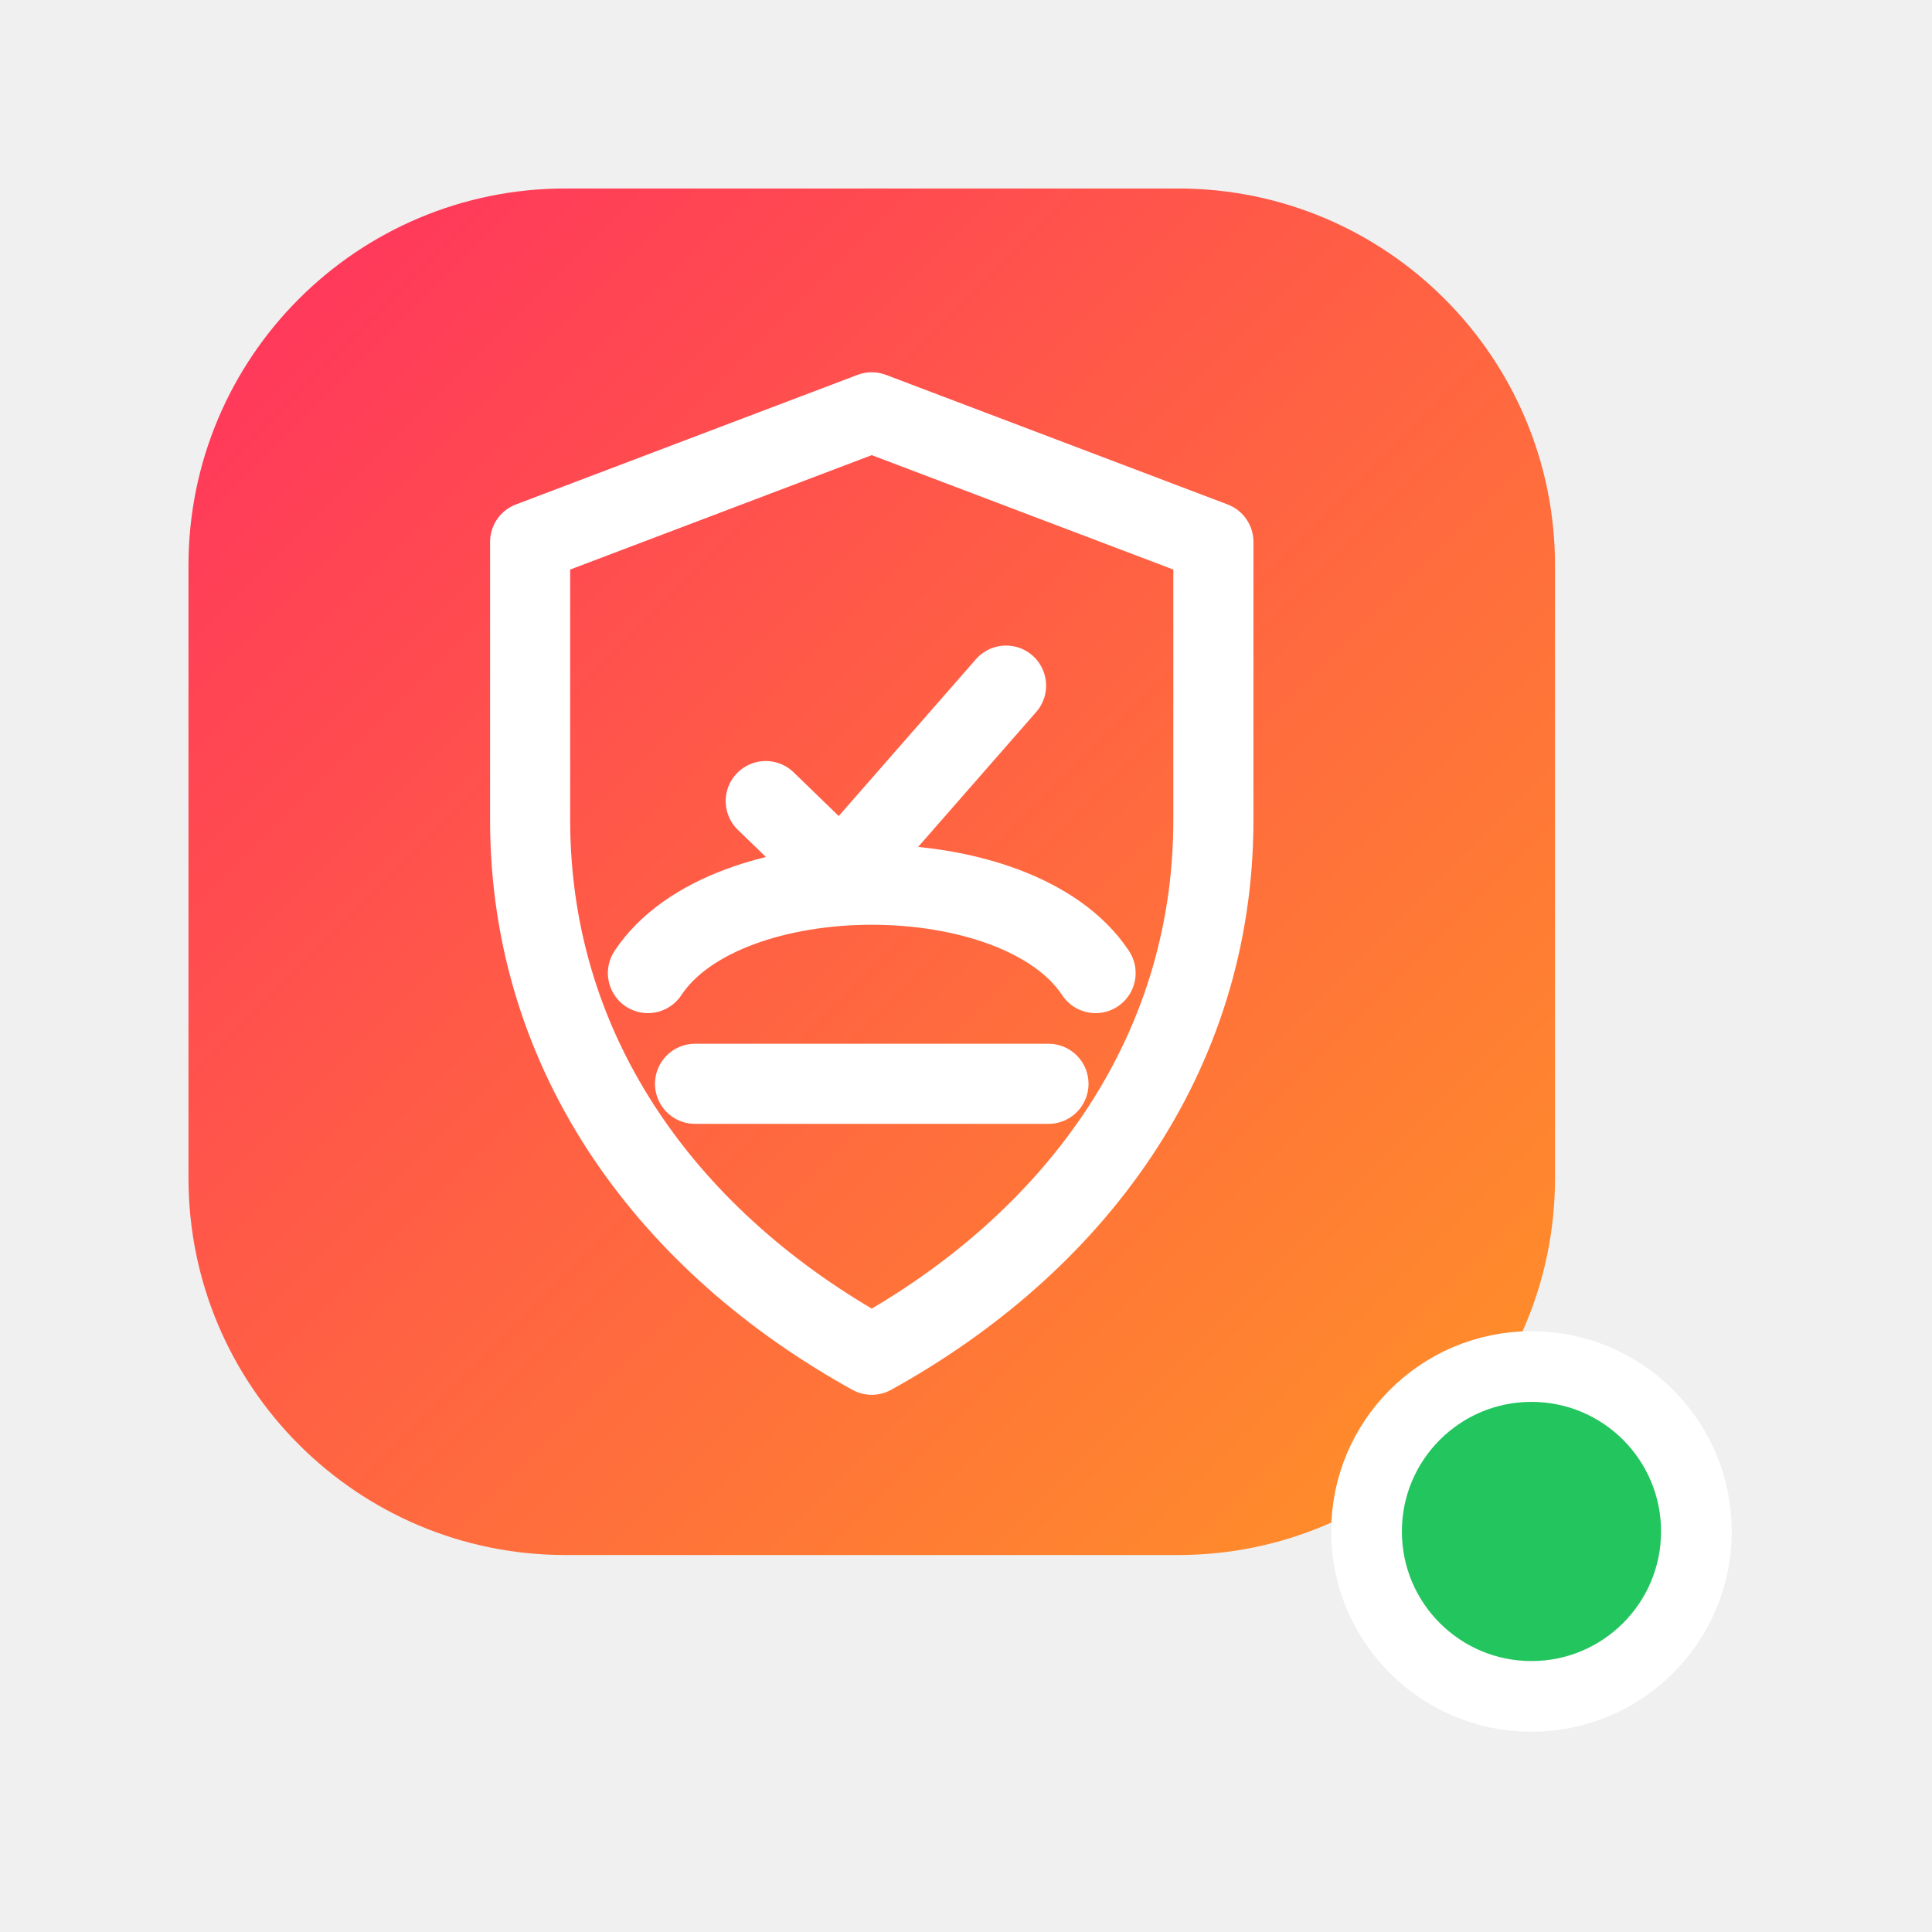
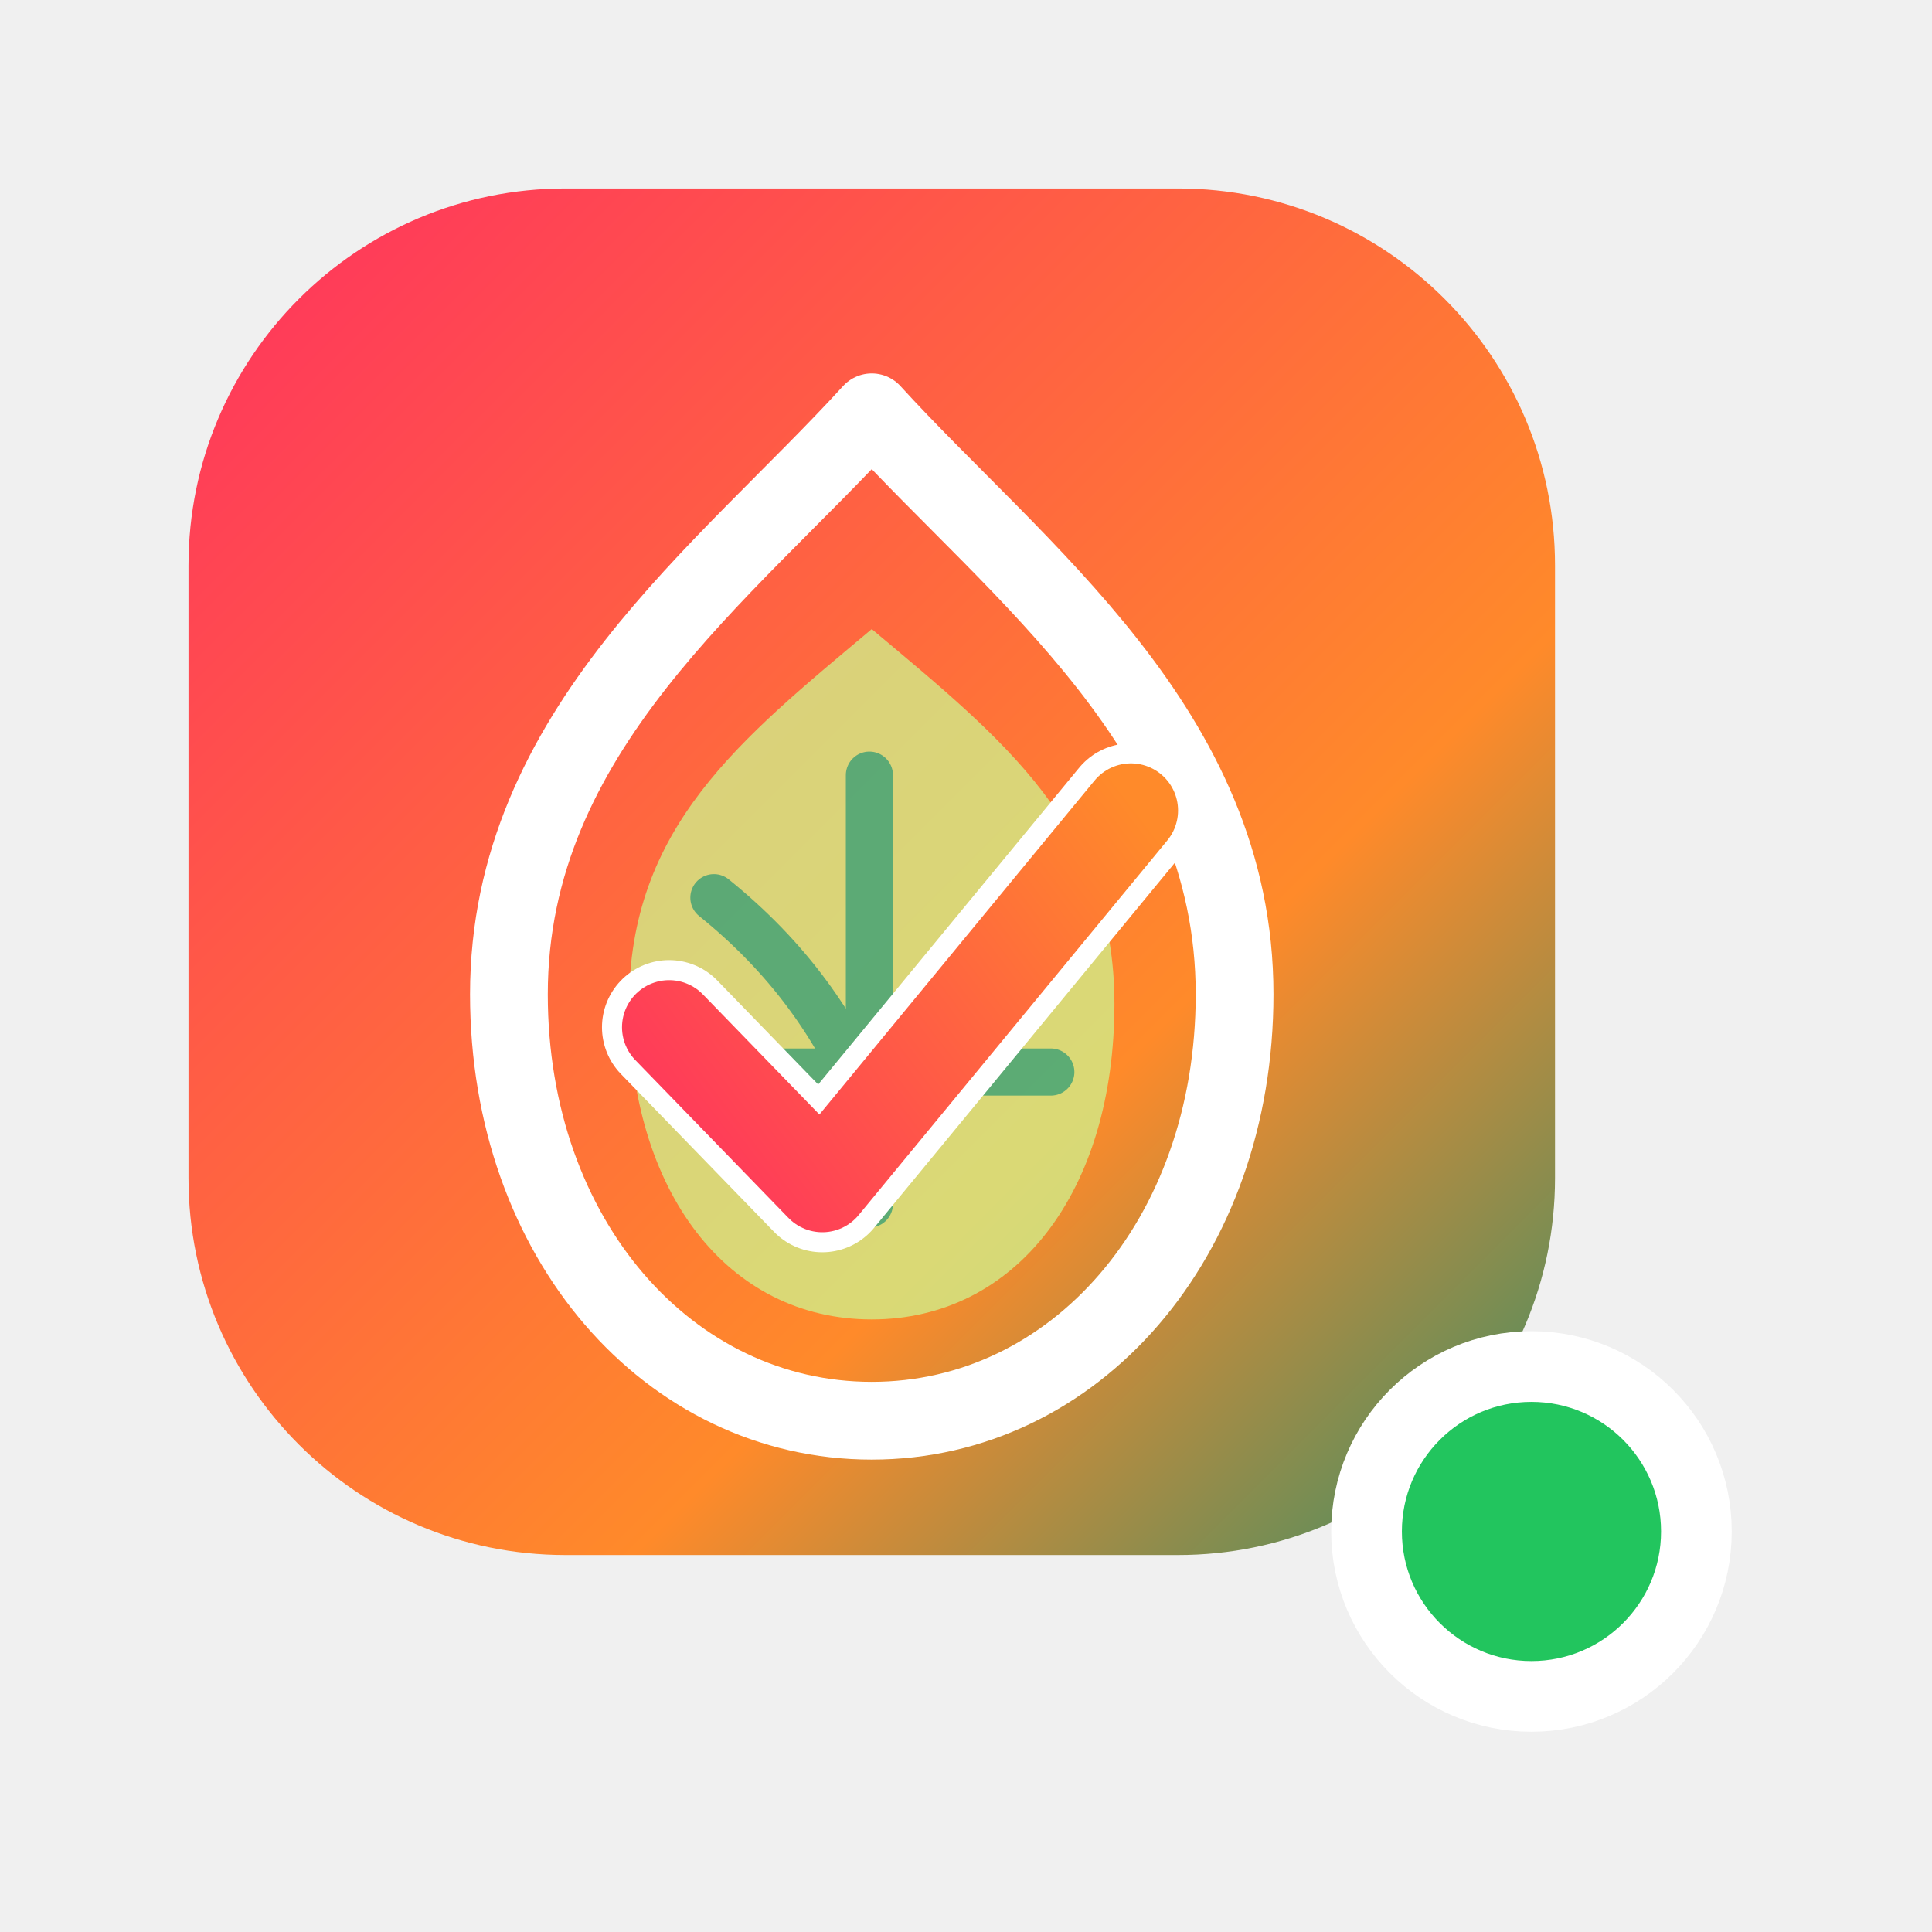
<svg xmlns="http://www.w3.org/2000/svg" width="82" height="82" viewBox="0 0 82 82" fill="none" role="img" aria-labelledby="title desc">
  <defs>
    <linearGradient id="taskbridgeMark" x1="8" y1="8" x2="70" y2="70" gradientUnits="userSpaceOnUse">
      <stop stop-color="#FF315F" />
-       <stop offset="1" stop-color="#FF9B22" />
+       <stop offset=".62" stop-color="#FF8A2A" />
+       <stop offset="1" stop-color="#0F8F73" />
+     </linearGradient>
+     <linearGradient id="checkAccent" x1="27" y1="50" x2="48" y2="34" gradientUnits="userSpaceOnUse">
+       <stop stop-color="#FF315F" />
+       <stop offset="1" stop-color="#FF8A2A" />
    </linearGradient>
  </defs>
  <rect x="8" y="8" width="58" height="58" rx="16" fill="url(#taskbridgeMark)" />
-   <path d="M37 17.5 51.5 23v11.8c0 10.1-6 18-14.5 22.7-8.5-4.7-14.5-12.6-14.5-22.7V23L37 17.5Z" stroke="white" stroke-width="3.4" stroke-linejoin="round" />
-   <path d="M27.5 41.3c3.3-5 15.7-5 19 0" stroke="white" stroke-width="3.4" stroke-linecap="round" />
-   <path d="M29.5 46h15" stroke="white" stroke-width="3.4" stroke-linecap="round" />
-   <path d="m32.5 34 3.2 3.1 7-8" stroke="white" stroke-width="3.4" stroke-linecap="round" stroke-linejoin="round" />
+   <path d="M37 17.5C30.8 24.3 21.6 31 21.6 42.2 21.6 52.6 28.4 60.3 37 60.3s15.4-7.7 15.4-18.1C52.4 31 43.2 24.3 37 17.5Z" stroke="white" stroke-width="3.3" stroke-linejoin="round" />
+   <path d="M26.7 42.6c0-7.5 4.7-11.2 10.3-15.9 5.6 4.7 10.3 8.4 10.3 15.9 0 8-4.2 13.4-10.3 13.4s-10.3-5.4-10.3-13.4Z" fill="#CFEF8A" fill-opacity=".78" />
+   <path d="M36.9 32.9v18.2M30.3 38.1c3.1 2.5 5.2 5.4 6.6 8.8M43.8 38.1c-3.2 2.5-5.3 5.4-6.7 8.8M30.1 45.5h14.5" stroke="#0F8F73" stroke-width="2" stroke-linecap="round" stroke-opacity=".62" />
+   <path d="m28.4 43.6 6.5 6.7 13.1-15.9" stroke="white" stroke-width="5.7" stroke-linecap="round" stroke-linejoin="round" />
+   <path d="m28.4 43.6 6.5 6.7 13.1-15.9" stroke="url(#checkAccent)" stroke-width="4" stroke-linecap="round" stroke-linejoin="round" />
  <circle cx="65" cy="65" r="7" fill="#22C55E" stroke="white" stroke-width="3" />
</svg>
